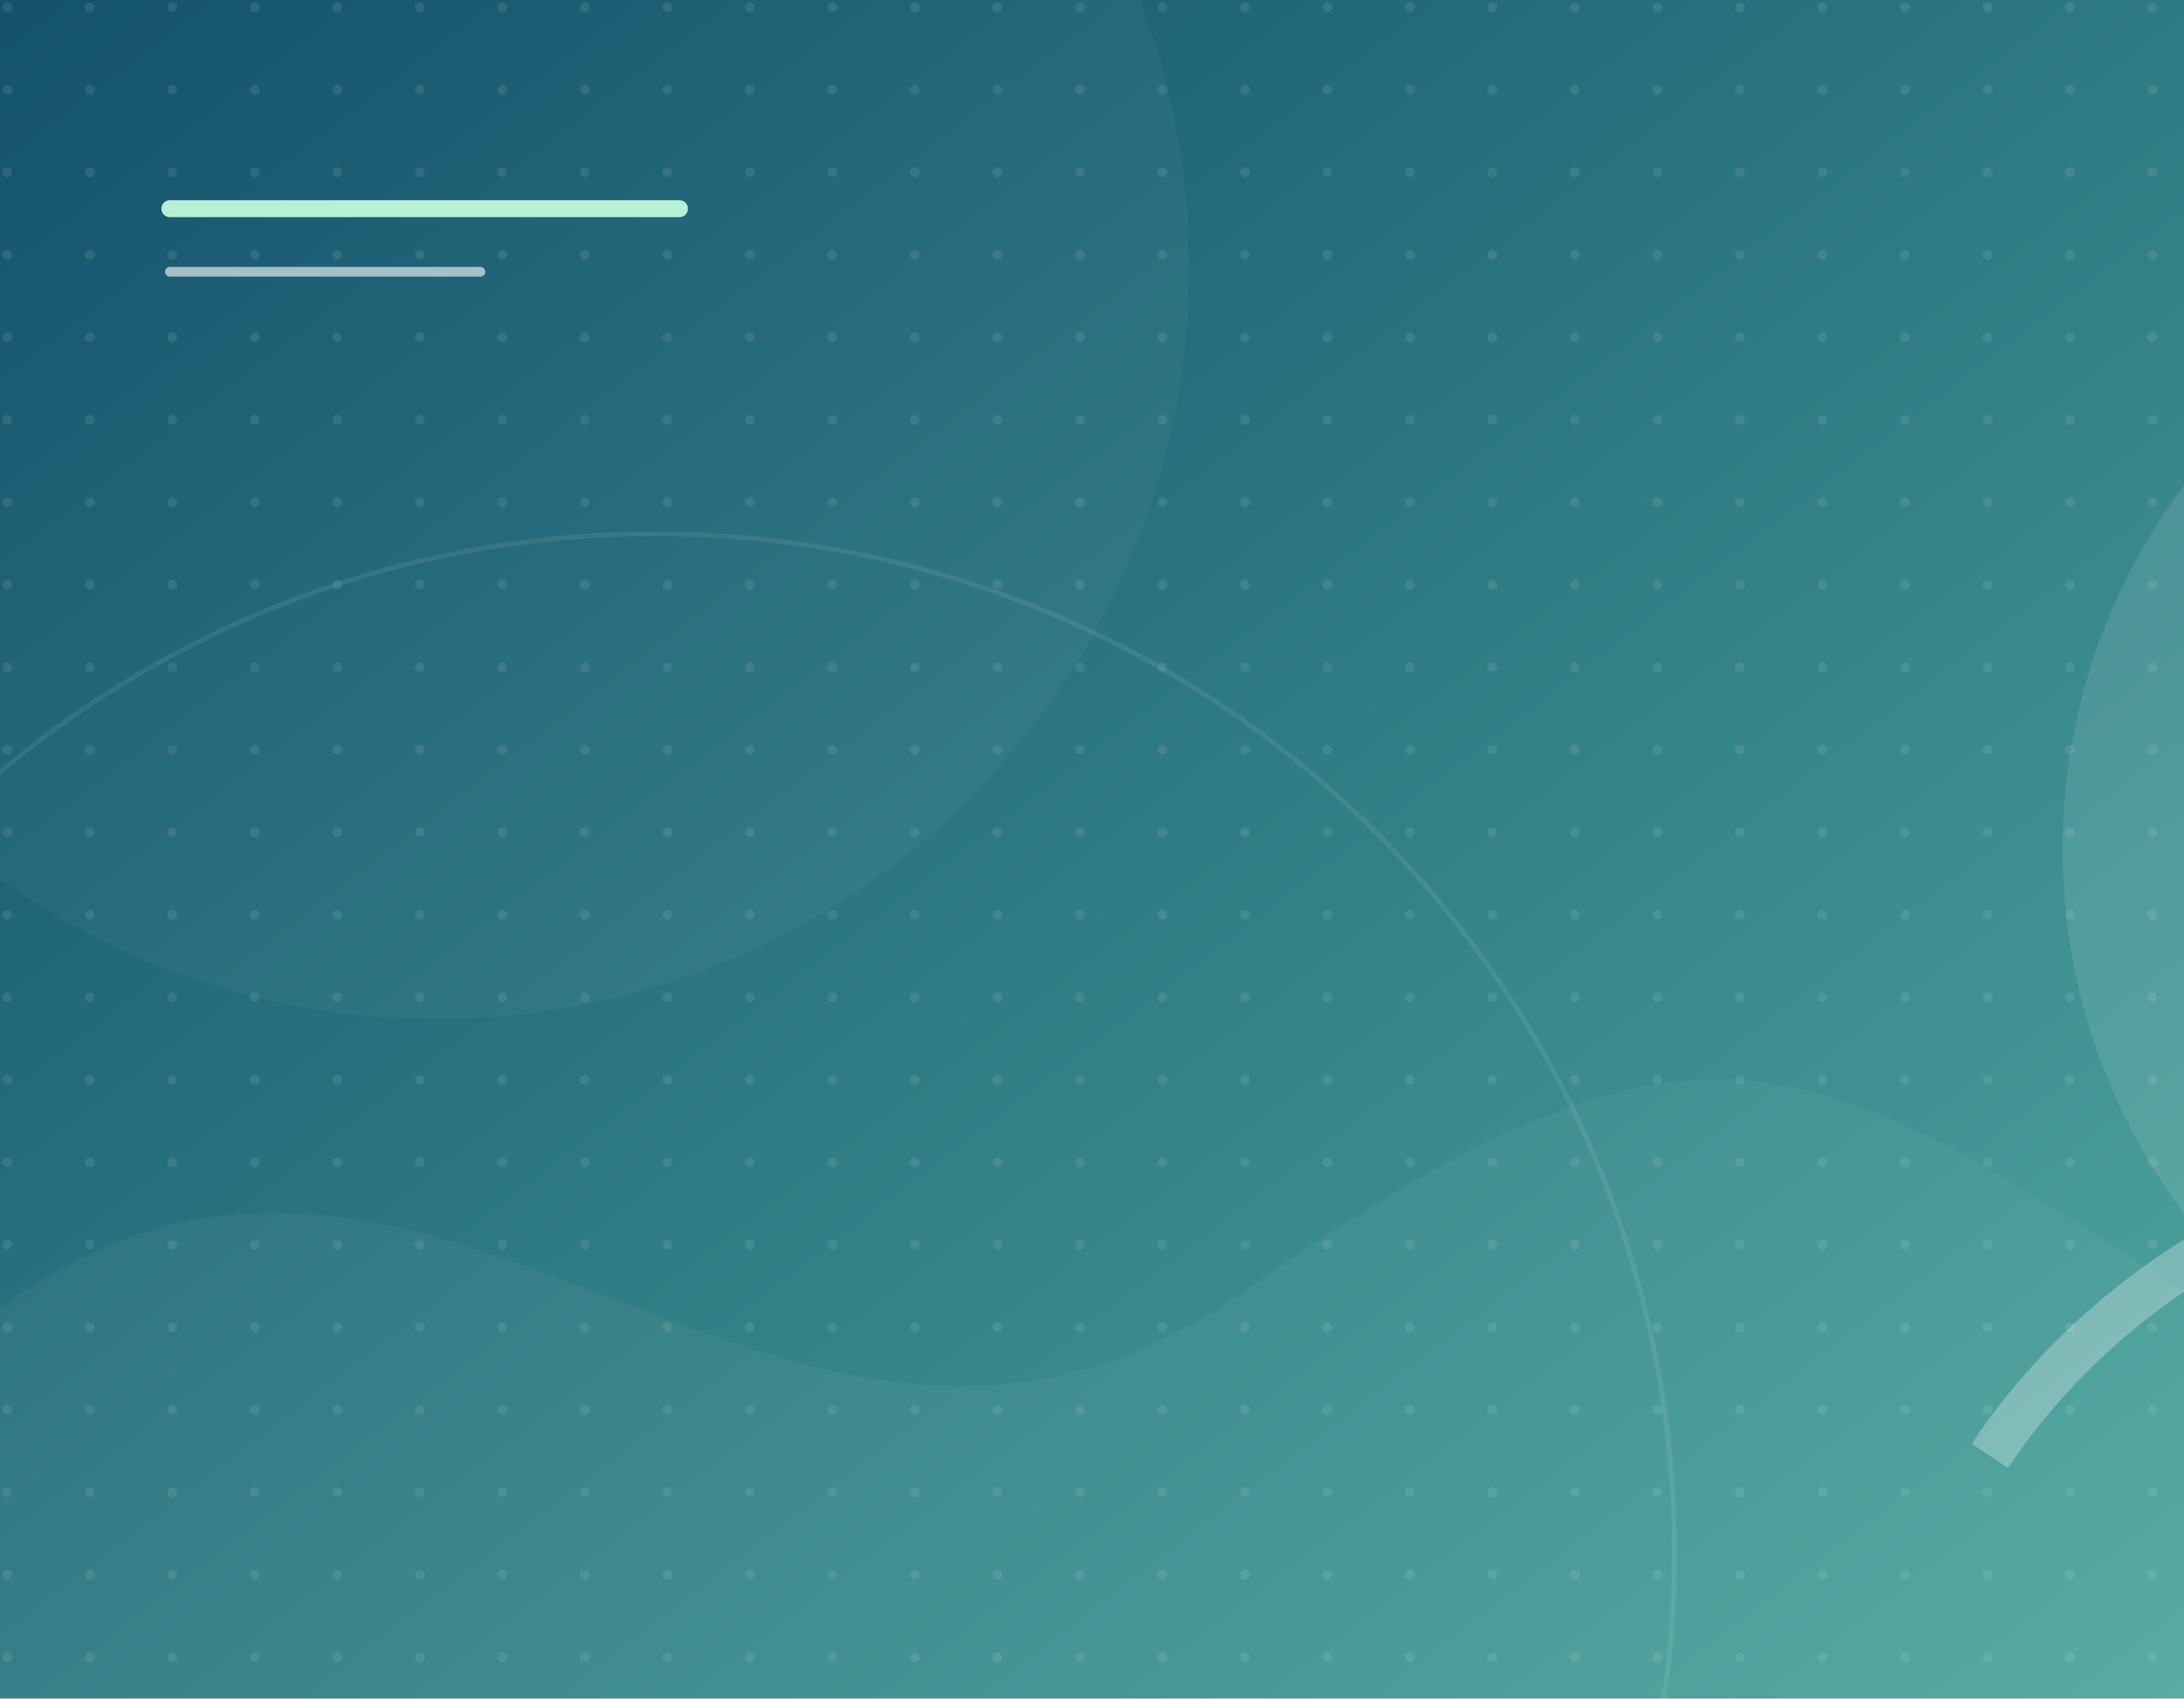
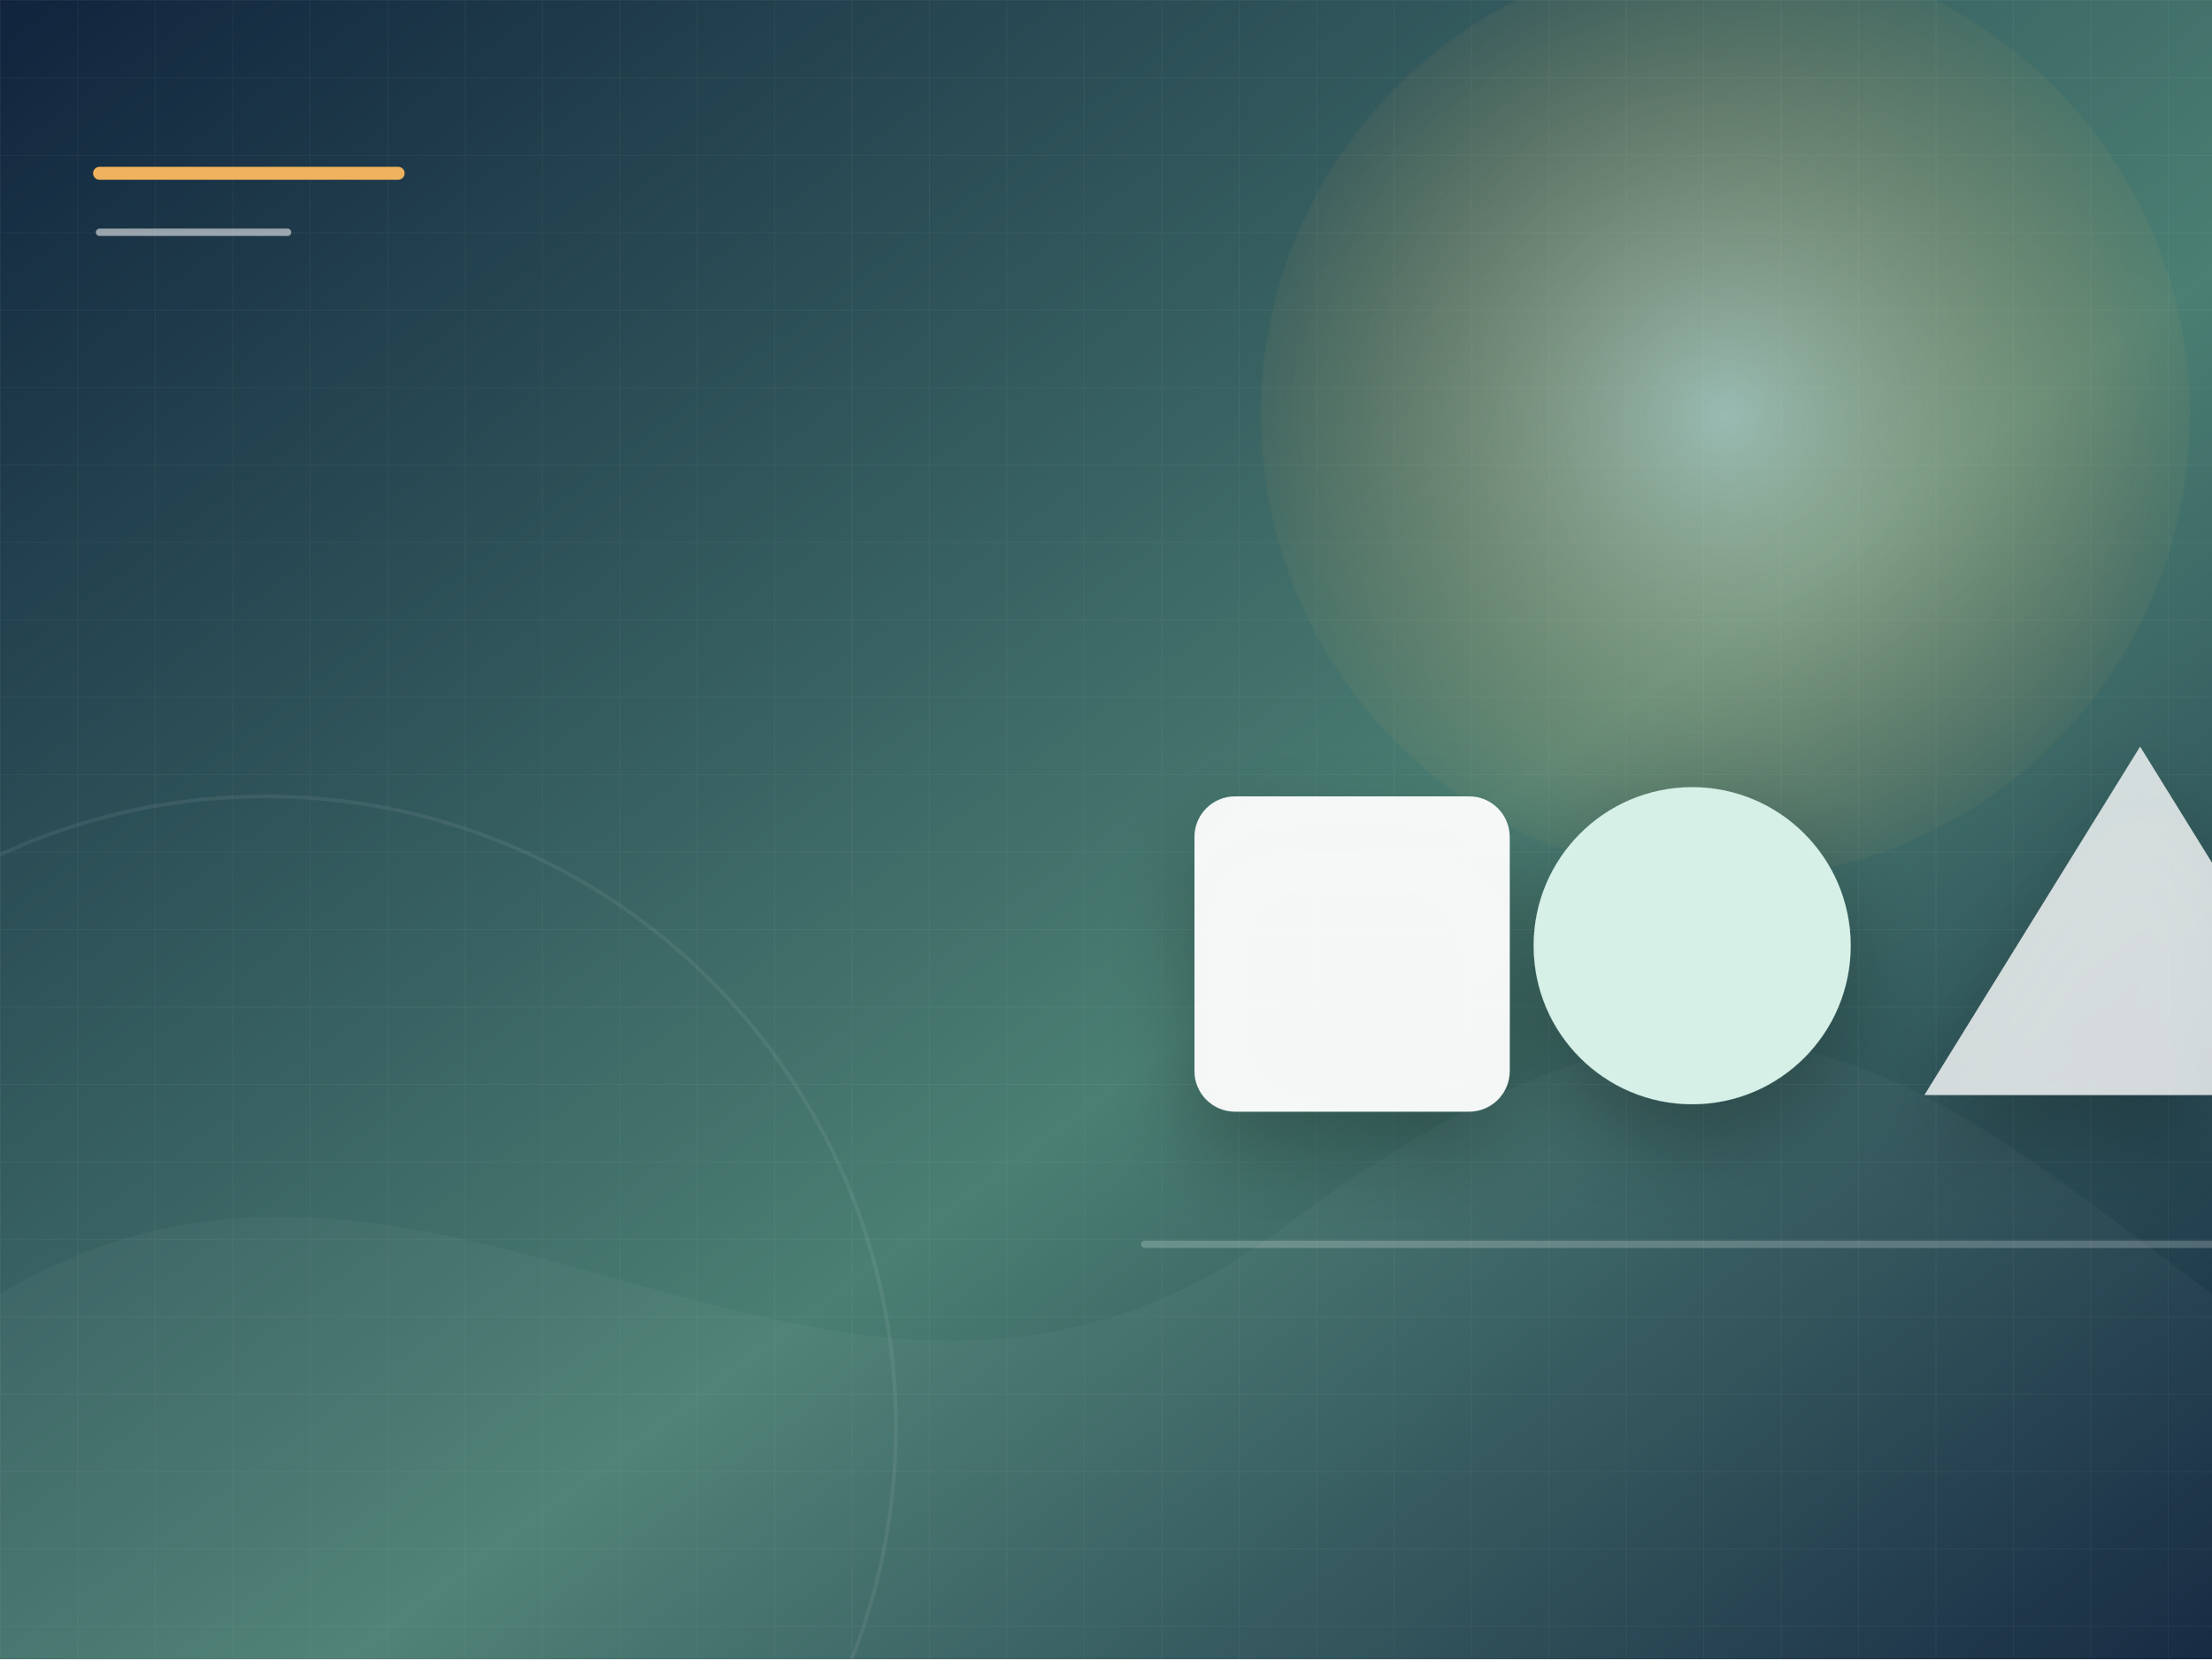
- <svg xmlns="http://www.w3.org/2000/svg" width="900" height="700" viewBox="0 0 900 700" role="img">
+ <svg xmlns="http://www.w3.org/2000/svg" width="1200" height="900" viewBox="0 0 1200 900" role="img" aria-labelledby="title-01c11eb4">
  <defs>
    <linearGradient id="bg01c11eb4" x1="0" y1="0" x2="1" y2="1">
-       <stop stop-color="#0c4c67" />
-       <stop offset="1" stop-color="#51a9a0" />
+       <stop stop-color="#10243d" />
+       <stop offset=".58" stop-color="#4b7f73" />
+       <stop offset="1" stop-color="#10243d" />
    </linearGradient>
-     <linearGradient id="accent" x1="0" y1="0" x2="1" y2="1">
-       <stop stop-color="#b7f0d5" />
-       <stop offset="1" stop-color="#fff" />
+     <radialGradient id="glow01c11eb4" cx="50%" cy="50%" r="50%">
+       <stop stop-color="#d7f0e7" stop-opacity=".92" />
+       <stop offset="1" stop-color="#f0b35d" stop-opacity=".08" />
+     </radialGradient>
+     <linearGradient id="glass01c11eb4" x1="0" y1="0" x2="1" y2="1">
+       <stop stop-color="#fff" stop-opacity=".36" />
+       <stop offset="1" stop-color="#fff" stop-opacity=".08" />
    </linearGradient>
-     <radialGradient id="warm">
-       <stop stop-color="#ffe9d0" />
-       <stop offset="1" stop-color="#f4a95d" />
-     </radialGradient>
-     <pattern id="dots01c11eb4" width="34" height="34" patternUnits="userSpaceOnUse">
-       <circle cx="3" cy="3" r="2" fill="#fff" opacity=".09" />
+     <pattern id="grid01c11eb4" width="42" height="42" patternUnits="userSpaceOnUse">
+       <path d="M42 0H0V42" fill="none" stroke="#fff" stroke-opacity=".045" />
    </pattern>
+     <filter id="shadow01c11eb4" x="-30%" y="-30%" width="160%" height="160%">
+       <feDropShadow dx="0" dy="22" stdDeviation="24" flood-color="#000" flood-opacity=".28" />
+     </filter>
  </defs>
-   <rect width="900" height="700" fill="url(#bg01c11eb4)" />
-   <rect width="900" height="700" fill="url(#dots01c11eb4)" />
-   <circle cx="180" cy="110" r="310" fill="#fff" opacity=".035" />
-   <circle cx="270" cy="640" r="420" fill="none" stroke="#fff" stroke-width="2" opacity=".08" />
-   <path d="M0 539.0C180.0 406.0 324.0 665.0 513.0 532.0S747.0 434.0 900 532.0V700H0Z" fill="#fff" opacity=".04" />
-   <circle cx="1100" cy="350" r="250" fill="#fff" opacity=".1" />
-   <circle cx="1100" cy="350" r="175" fill="#fff" opacity=".12" />
-   <circle cx="1100" cy="350" r="92" fill="#fff" opacity=".8" />
-   <path d="M820 600c120-180 440-180 560 0" fill="none" stroke="#fff" stroke-width="18" opacity=".28" />
-   <path d="M70 86h210" stroke="#b7f0d5" stroke-width="7" stroke-linecap="round" />
-   <path d="M70 112h128" stroke="#fff" stroke-width="4" stroke-linecap="round" opacity=".6" />
+   <rect width="1200" height="900" fill="url(#bg01c11eb4)" />
+   <rect width="1200" height="900" fill="url(#grid01c11eb4)" />
+   <circle cx="936" cy="225" r="252" fill="url(#glow01c11eb4)" opacity=".62" />
+   <circle cx="144" cy="774" r="342" fill="none" stroke="#fff" stroke-opacity=".07" stroke-width="2" />
+   <path d="M0 702 C 240 558, 456 846, 696 666 S 1032 576, 1200 702 V 900 H0Z" fill="#fff" opacity=".035" />
+   <path d="M54 94H216" stroke="#f0b35d" stroke-width="7" stroke-linecap="round" />
+   <path d="M54 126H156" stroke="#fff" stroke-opacity=".55" stroke-width="4" stroke-linecap="round" />
+   <g filter="url(#shadow01c11eb4)">
+     <rect x="648" y="432" width="171" height="171" rx="22" fill="#fff" opacity=".94" />
+     <circle cx="918" cy="513" r="86" fill="#d7f0e7" />
+     <path d="M1044 594L1161 405L1278 594Z" fill="#fff" opacity=".78" />
+   </g>
+   <path d="M621 675H1296" stroke="#fff" stroke-opacity=".22" stroke-width="4" stroke-linecap="round" />
</svg>
